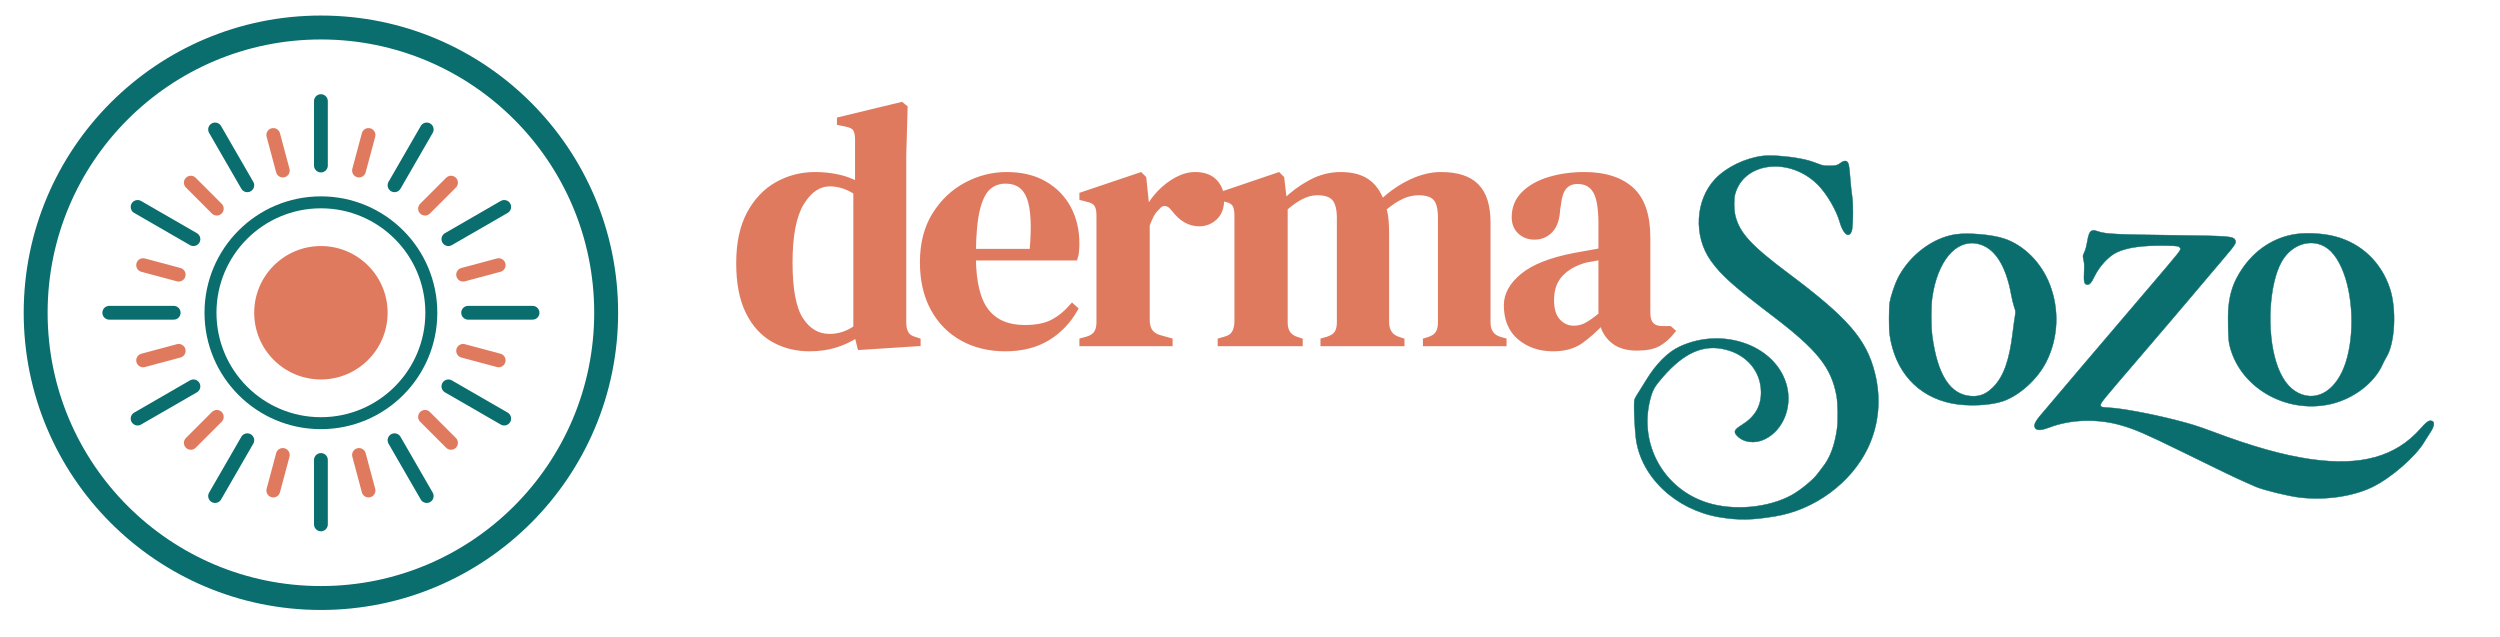
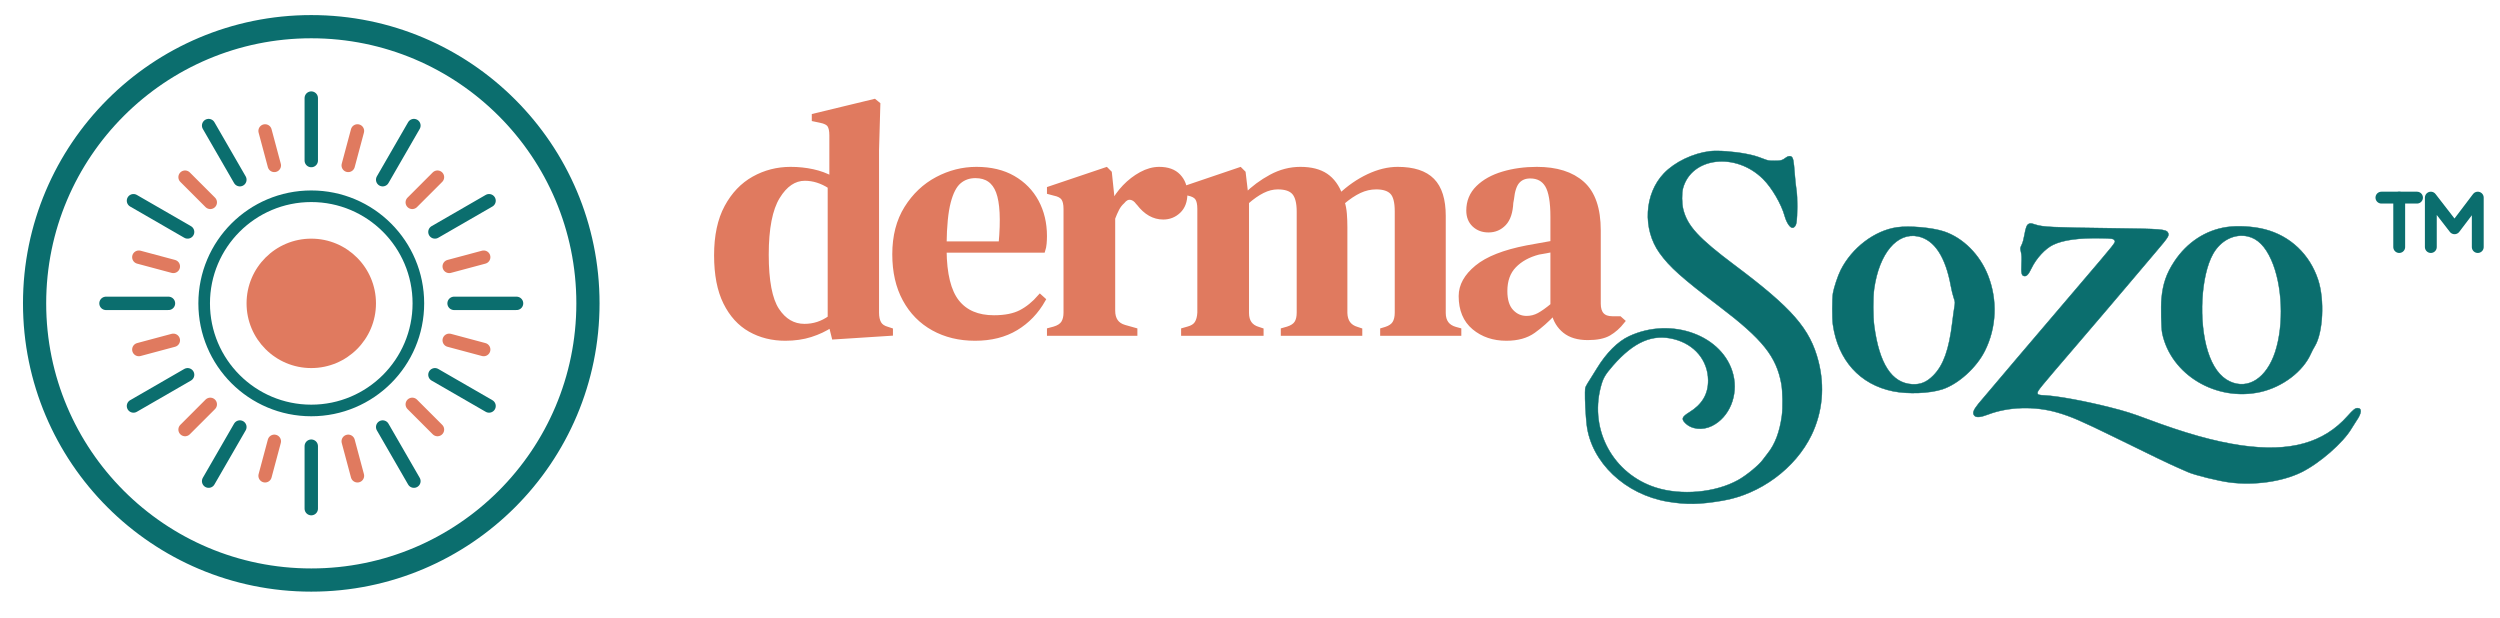
- <svg xmlns="http://www.w3.org/2000/svg" viewBox="0 950 4908 1250" width="4908" height="1250">
+ <svg xmlns="http://www.w3.org/2000/svg" viewBox="0 950 5060 1250" width="5060" height="1250">
  <g transform="translate(-1151.16,931.74) scale(0.90323)">
    <circle cx="1972.0" cy="700" r="620" fill="none" stroke="#0B6E6E" stroke-width="52" />
    <circle cx="1972.0" cy="700" r="145" fill="#E07A5F" />
    <circle cx="1972.0" cy="700" r="240" fill="none" stroke="#0B6E6E" stroke-width="26" />
    <line x1="2292.0" y1="700.0" x2="2432.0" y2="700.0" stroke="#0B6E6E" stroke-width="30" stroke-linecap="round" />
    <line x1="2281.1" y1="782.8" x2="2358.4" y2="803.5" stroke="#E07A5F" stroke-width="30" stroke-linecap="round" />
    <line x1="2249.1" y1="860.0" x2="2370.4" y2="930.0" stroke="#0B6E6E" stroke-width="30" stroke-linecap="round" />
    <line x1="2198.3" y1="926.3" x2="2254.8" y2="982.8" stroke="#E07A5F" stroke-width="30" stroke-linecap="round" />
    <line x1="2132.0" y1="977.1" x2="2202.0" y2="1098.4" stroke="#0B6E6E" stroke-width="30" stroke-linecap="round" />
    <line x1="2054.8" y1="1009.1" x2="2075.5" y2="1086.4" stroke="#E07A5F" stroke-width="30" stroke-linecap="round" />
    <line x1="1972.0" y1="1020.0" x2="1972.0" y2="1160.0" stroke="#0B6E6E" stroke-width="30" stroke-linecap="round" />
    <line x1="1889.2" y1="1009.1" x2="1868.5" y2="1086.4" stroke="#E07A5F" stroke-width="30" stroke-linecap="round" />
    <line x1="1812.0" y1="977.1" x2="1742.0" y2="1098.4" stroke="#0B6E6E" stroke-width="30" stroke-linecap="round" />
    <line x1="1745.7" y1="926.3" x2="1689.2" y2="982.8" stroke="#E07A5F" stroke-width="30" stroke-linecap="round" />
    <line x1="1694.9" y1="860.0" x2="1573.6" y2="930.0" stroke="#0B6E6E" stroke-width="30" stroke-linecap="round" />
    <line x1="1662.9" y1="782.8" x2="1585.6" y2="803.5" stroke="#E07A5F" stroke-width="30" stroke-linecap="round" />
    <line x1="1652.0" y1="700.0" x2="1512.0" y2="700.0" stroke="#0B6E6E" stroke-width="30" stroke-linecap="round" />
    <line x1="1662.9" y1="617.2" x2="1585.6" y2="596.5" stroke="#E07A5F" stroke-width="30" stroke-linecap="round" />
    <line x1="1694.9" y1="540.0" x2="1573.6" y2="470.0" stroke="#0B6E6E" stroke-width="30" stroke-linecap="round" />
    <line x1="1745.7" y1="473.7" x2="1689.2" y2="417.2" stroke="#E07A5F" stroke-width="30" stroke-linecap="round" />
    <line x1="1812.0" y1="422.9" x2="1742.0" y2="301.6" stroke="#0B6E6E" stroke-width="30" stroke-linecap="round" />
    <line x1="1889.2" y1="390.9" x2="1868.5" y2="313.6" stroke="#E07A5F" stroke-width="30" stroke-linecap="round" />
    <line x1="1972.0" y1="380.0" x2="1972.0" y2="240.0" stroke="#0B6E6E" stroke-width="30" stroke-linecap="round" />
    <line x1="2054.8" y1="390.9" x2="2075.5" y2="313.6" stroke="#E07A5F" stroke-width="30" stroke-linecap="round" />
    <line x1="2132.0" y1="422.9" x2="2202.0" y2="301.6" stroke="#0B6E6E" stroke-width="30" stroke-linecap="round" />
    <line x1="2198.3" y1="473.7" x2="2254.8" y2="417.2" stroke="#E07A5F" stroke-width="30" stroke-linecap="round" />
    <line x1="2249.1" y1="540.0" x2="2370.4" y2="470.0" stroke="#0B6E6E" stroke-width="30" stroke-linecap="round" />
    <line x1="2281.1" y1="617.2" x2="2358.4" y2="596.5" stroke="#E07A5F" stroke-width="30" stroke-linecap="round" />
  </g>
  <g transform="translate(1142,0)">
    <g transform="translate(291.91,1624.94) scale(0.670391,-0.670391)">
      <path fill="#E07A5F" stroke="#E07A5F" stroke-width="14" d="M232 -15Q173 -15 126.0 11.5Q79 38 51.5 93.5Q24 149 24 236Q24 324 55.0 381.5Q86 439 137.0 467.5Q188 496 248 496Q283 496 315.0 489.0Q347 482 372 468V598Q372 619 365.5 629.0Q359 639 338 643L319 647V657L501 701L512 692L508 552V63Q508 43 515.0 30.5Q522 18 541 13L550 10V0L379 -11L370 25Q343 7 308.5 -4.0Q274 -15 232 -15Z M290 22Q332 22 367 47V444Q330 468 291 468Q243 468 209.0 412.5Q175 357 175 238Q175 119 207.0 70.5Q239 22 290 22Z M809 496Q874 496 920.0 469.5Q966 443 990.5 397.5Q1015 352 1015 294Q1015 283 1014.0 271.5Q1013 260 1010 251H712Q713 143 750.5 95.5Q788 48 862 48Q912 48 943.0 64.0Q974 80 1001 111L1011 102Q980 47 928.5 16.0Q877 -15 805 -15Q734 -15 679.0 15.5Q624 46 593.0 103.0Q562 160 562 239Q562 321 598.0 378.5Q634 436 690.5 466.0Q747 496 809 496Z M806 476Q777 476 756.5 458.5Q736 441 724.5 396.5Q713 352 712 271H883Q893 380 875.0 428.0Q857 476 806 476Z M1029 0V10L1044 14Q1064 20 1071.5 32.0Q1079 44 1079 63V376Q1079 398 1071.5 408.5Q1064 419 1044 423L1029 427V437L1201 495L1211 485L1220 399V391Q1234 419 1256.5 442.5Q1279 466 1306.5 481.0Q1334 496 1361 496Q1399 496 1419.0 475.0Q1439 454 1439 422Q1439 388 1419.5 369.5Q1400 351 1373 351Q1331 351 1299 393L1297 395Q1287 409 1274.0 410.5Q1261 412 1250 398Q1240 389 1233.5 376.5Q1227 364 1221 348V69Q1221 29 1256 19L1288 10V0Z M1434 0V10L1448 14Q1467 19 1474.5 31.0Q1482 43 1483 63V376Q1483 398 1476.0 408.5Q1469 419 1449 423L1434 427V437L1605 495L1615 485L1623 417Q1656 450 1698.5 473.0Q1741 496 1787 496Q1835 496 1864.0 476.5Q1893 457 1908 416Q1947 453 1992.5 474.5Q2038 496 2081 496Q2152 496 2185.5 462.0Q2219 428 2219 355V62Q2219 23 2255 13L2266 10V0H2035V10L2045 13Q2064 19 2071.5 31.0Q2079 43 2079 63V369Q2079 411 2064.0 426.5Q2049 442 2016 442Q1990 442 1965.5 430.5Q1941 419 1914 396Q1919 380 1920.5 361.0Q1922 342 1922 321V62Q1923 23 1958 13L1967 10V0H1735V10L1749 14Q1768 20 1775.5 31.5Q1783 43 1783 63V368Q1783 408 1768.5 425.0Q1754 442 1719 442Q1696 442 1673.0 430.5Q1650 419 1625 397V62Q1625 23 1660 13L1669 10V0Z M2409 -15Q2351 -15 2311.5 18.0Q2272 51 2272 113Q2272 160 2320.0 199.5Q2368 239 2471 259Q2487 262 2507.0 265.5Q2527 269 2549 273V352Q2549 420 2532.5 447.5Q2516 475 2481 475Q2457 475 2443.0 459.5Q2429 444 2425 406L2423 395Q2421 352 2402.0 332.0Q2383 312 2355 312Q2329 312 2312.0 328.0Q2295 344 2295 371Q2295 412 2323.5 440.0Q2352 468 2399.0 482.0Q2446 496 2501 496Q2590 496 2638.5 452.5Q2687 409 2687 311V90Q2687 45 2729 45H2751L2760 37Q2741 13 2718.5 0.0Q2696 -13 2655 -13Q2611 -13 2585.5 7.5Q2560 28 2552 62Q2522 30 2490.5 7.5Q2459 -15 2409 -15Z M2470 46Q2490 46 2507.5 55.5Q2525 65 2549 85V253Q2539 251 2529.0 249.0Q2519 247 2506 245Q2460 233 2432.5 204.5Q2405 176 2405 128Q2405 87 2424.0 66.5Q2443 46 2470 46Z" />
    </g>
    <g transform="translate(0,2182) scale(0.1,-0.1)">
      <path fill="#0B6E6E" stroke="#0B6E6E" stroke-width="8" d="M23187 9259 c-343 -42 -711 -219 -930 -448 -396 -415 -435 -1126 -88 -1611 203 -284 448 -502 1213 -1084 875 -665 1151 -1010 1253 -1566 26 -142 32 -490 10 -645 -44 -326 -139 -577 -285 -759 -36 -44 -80 -102 -97 -127 -74 -107 -334 -322 -506 -417 -459 -254 -1147 -316 -1665 -150 -855 273 -1339 1149 -1117 2021 49 192 86 257 254 450 421 480 800 644 1233 533 417 -106 686 -430 691 -831 3 -279 -120 -489 -380 -649 -146 -90 -165 -132 -93 -209 126 -137 355 -165 552 -67 350 174 533 616 429 1036 -196 792 -1246 1180 -2107 779 -231 -107 -462 -339 -654 -654 -30 -50 -83 -134 -117 -188 -129 -205 -117 -176 -122 -297 -4 -128 14 -482 34 -651 90 -762 780 -1416 1645 -1559 378 -62 635 -58 1099 20 765 127 1480 654 1806 1329 223 462 271 979 140 1492 -169 660 -530 1074 -1701 1950 -727 545 -952 790 -1036 1128 -29 118 -31 327 -4 425 173 633 1071 735 1622 185 177 -177 368 -503 435 -744 39 -138 107 -241 159 -241 37 0 70 42 79 101 23 143 24 518 2 654 -11 72 -28 222 -36 335 -21 276 -30 323 -70 352 -20 15 -69 7 -99 -16 -82 -62 -113 -71 -241 -70 -114 0 -125 2 -220 38 -147 56 -206 73 -349 101 -249 49 -581 73 -739 54z  M29640 7787 c-38 -19 -60 -75 -85 -220 -16 -92 -33 -152 -55 -200 -33 -68 -33 -68 -15 -149 14 -67 16 -106 10 -242 -8 -183 1 -230 49 -242 53 -13 91 26 155 160 96 199 278 395 436 471 204 98 518 141 967 133 230 -4 257 -8 278 -47 21 -40 35 -22 -685 -866 -675 -789 -2004 -2354 -2072 -2437 -107 -133 -127 -195 -77 -245 38 -37 123 -29 268 26 417 160 949 176 1411 41 275 -80 473 -166 1150 -497 788 -387 1118 -546 1280 -616 83 -36 177 -77 209 -92 137 -61 615 -179 846 -209 498 -64 1059 15 1445 203 371 181 853 601 1022 891 31 52 75 122 98 155 107 152 115 255 20 255 -45 0 -87 -33 -198 -158 -488 -550 -1168 -738 -2154 -597 -538 78 -1132 244 -1908 535 -299 112 -444 158 -745 234 -505 128 -1054 229 -1315 243 -138 7 -155 12 -155 52 0 43 25 74 786 961 384 448 866 1013 1069 1255 204 241 450 532 547 646 249 292 268 323 238 379 -38 71 -133 78 -1100 90 -1262 16 -1428 24 -1587 75 -86 28 -98 30 -133 12z  M33651 7724 c-431 -63 -808 -311 -1064 -699 -159 -242 -230 -447 -258 -747 -15 -167 -6 -606 15 -704 177 -840 1091 -1387 1986 -1188 450 101 865 416 1024 779 17 39 52 106 79 150 166 275 198 937 66 1340 -170 518 -565 892 -1082 1024 -227 59 -546 77 -766 45z m428 -189 c197 -47 350 -201 472 -475 227 -508 260 -1307 78 -1864 -173 -527 -545 -770 -916 -597 -199 93 -349 299 -447 610 -190 605 -140 1533 106 1971 155 277 438 418 707 355z  M26975 7719 c-454 -66 -912 -414 -1140 -867 -56 -110 -138 -358 -156 -468 -17 -109 -18 -512 -1 -634 103 -721 546 -1213 1217 -1349 306 -62 744 -44 1000 40 325 108 689 437 859 778 235 469 259 1026 65 1522 -166 425 -506 765 -892 894 -237 79 -703 120 -952 84z m428 -184 c329 -70 554 -411 662 -1004 13 -75 39 -179 56 -231 32 -94 32 -94 16 -195 -10 -55 -28 -193 -42 -306 -67 -556 -180 -872 -385 -1079 -135 -136 -259 -187 -430 -177 -411 25 -663 413 -766 1182 -25 187 -26 574 -1 750 102 718 465 1150 890 1060z" />
    </g>
  </g>
+   <g stroke="#0B6E6E" stroke-width="24" stroke-linecap="round" stroke-linejoin="round" fill="none">
+     <line x1="4820" y1="1350" x2="4892" y2="1350" />
+     <line x1="4856" y1="1350" x2="4856" y2="1450" />
+     <polyline points="4920,1450 4920,1350 4968,1412 5015,1350 5015,1450" />
+   </g>
</svg>
